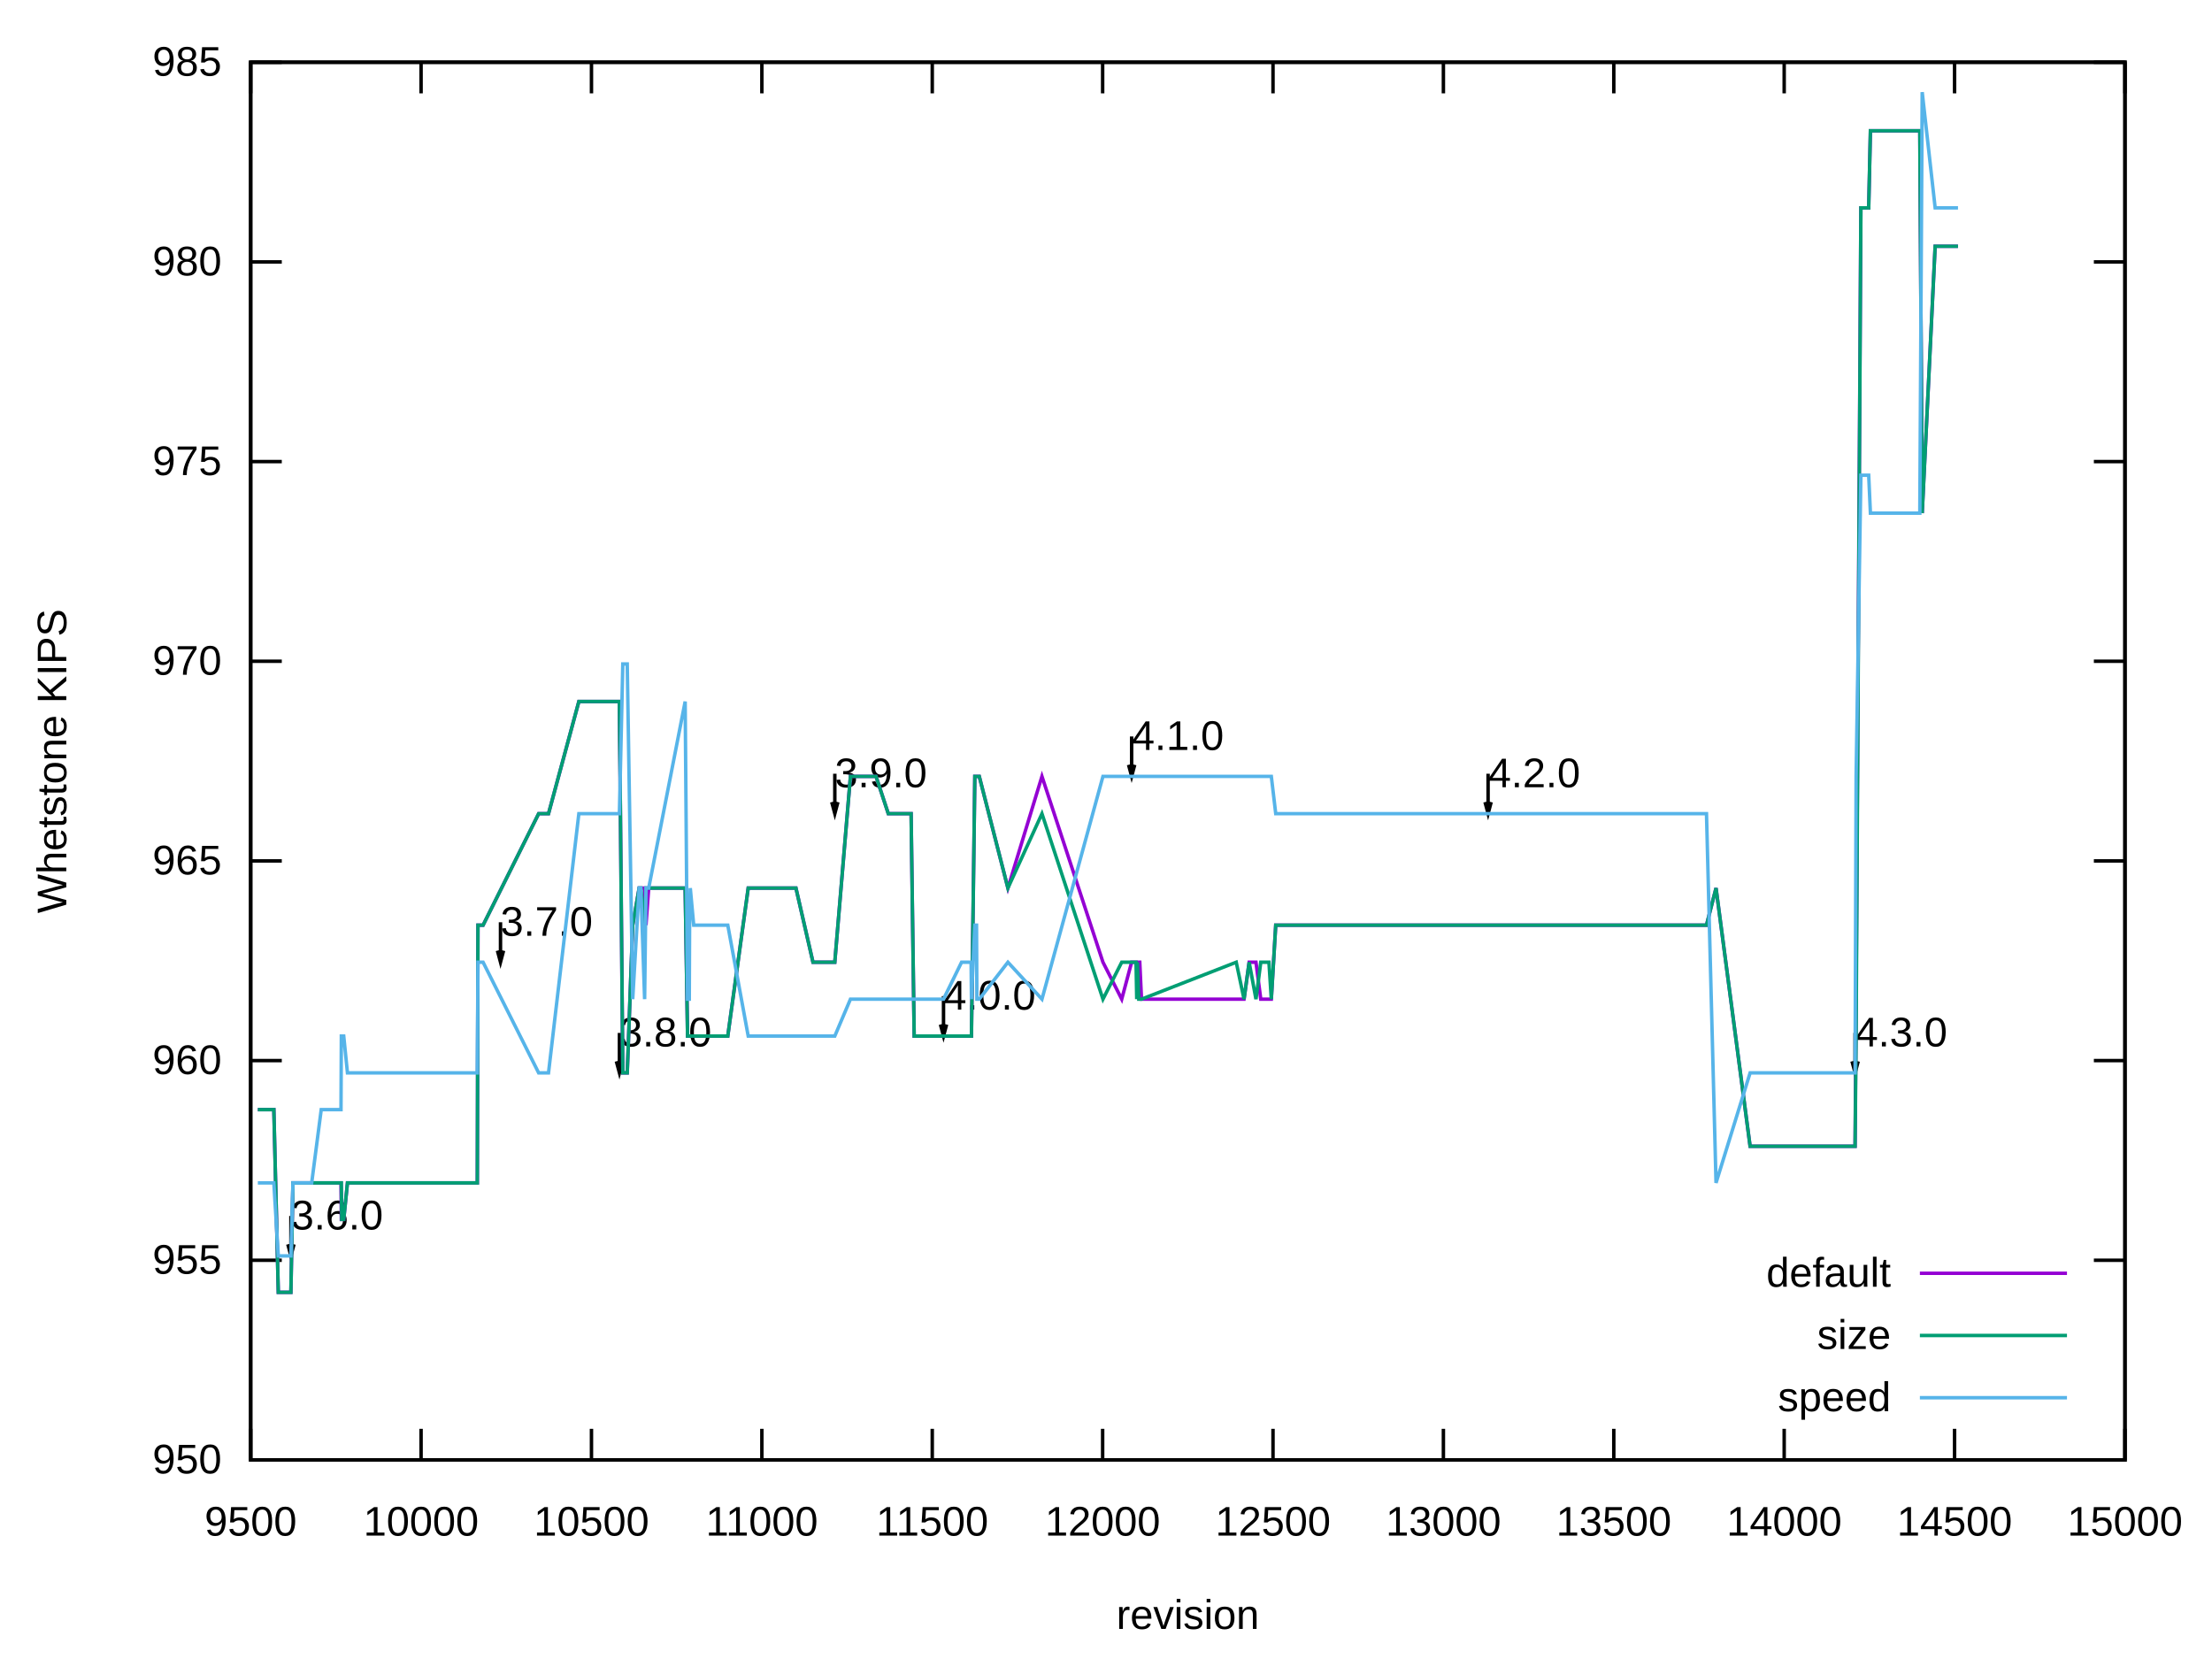
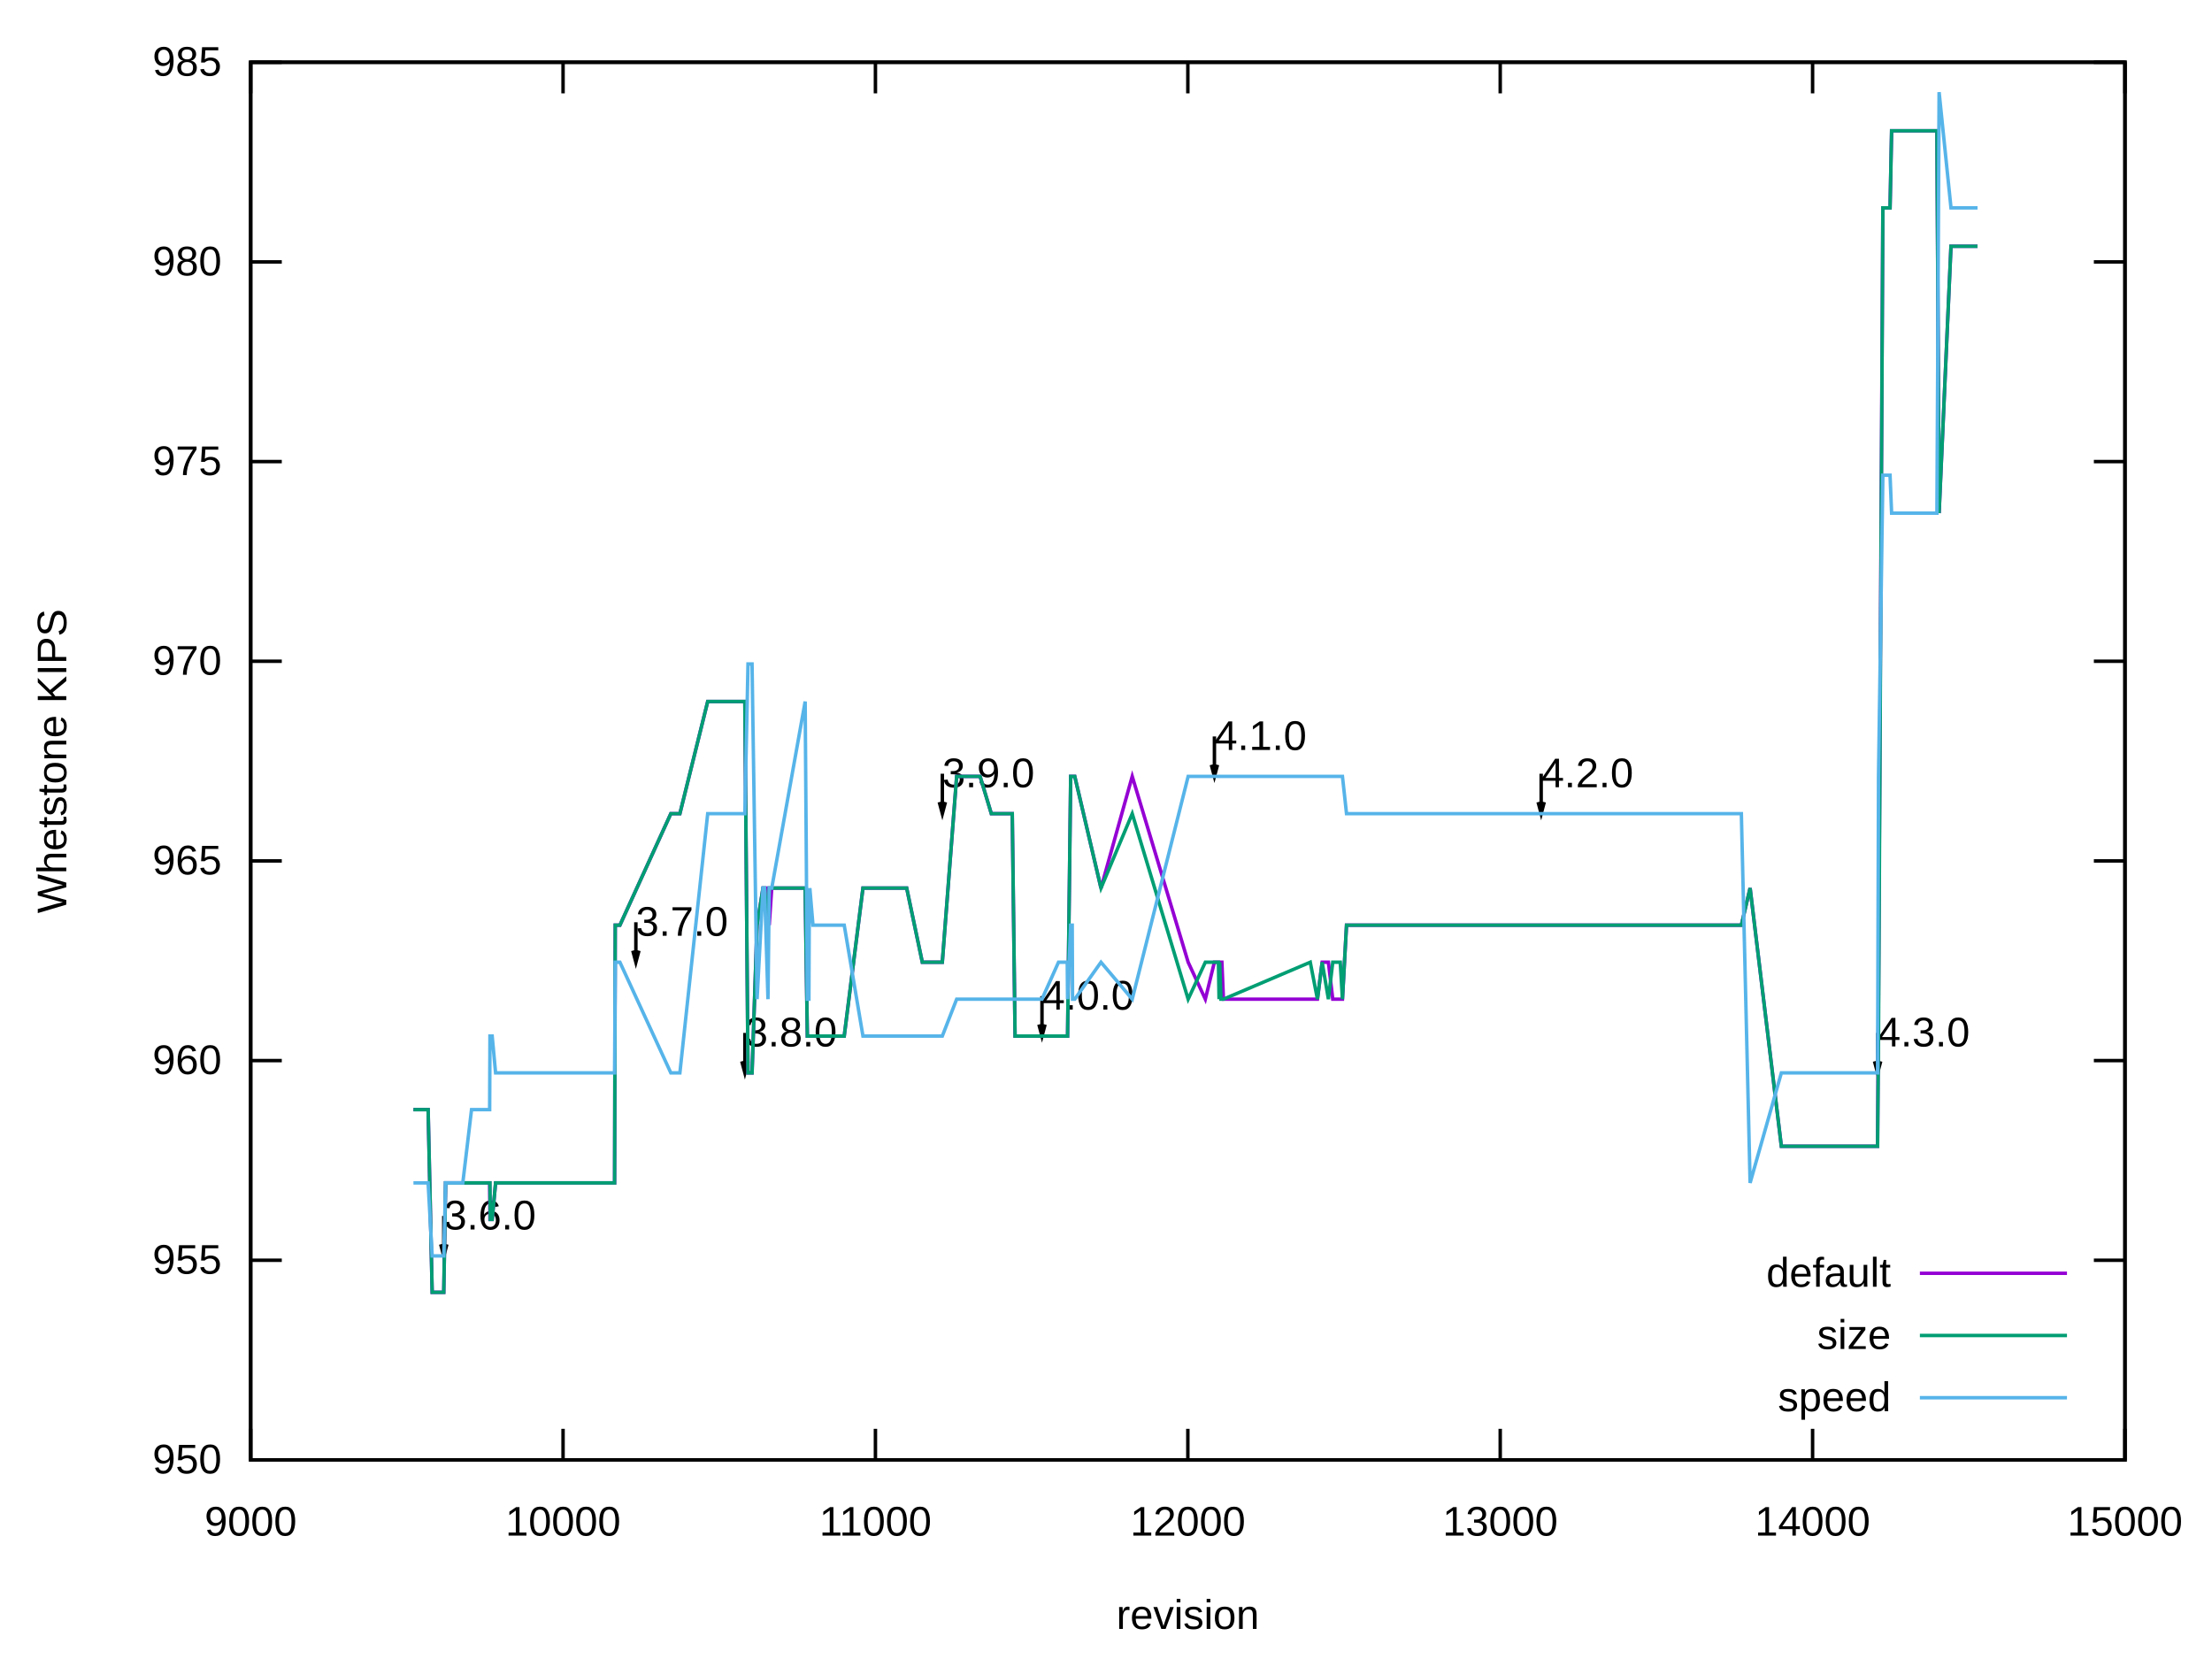
<svg xmlns="http://www.w3.org/2000/svg" xmlns:xlink="http://www.w3.org/1999/xlink" width="640" height="480" viewBox="0 0 640 480">
  <g id="gnuplot_canvas">
    <rect x="0" y="0" width="640" height="480" fill="none" />
    <defs>
      <circle id="gpDot" r="0.5" stroke-width="0.5" stroke="currentColor" />
      <path id="gpPt0" stroke-width="0.222" stroke="currentColor" d="M-1,0 h2 M0,-1 v2" />
      <path id="gpPt1" stroke-width="0.222" stroke="currentColor" d="M-1,-1 L1,1 M1,-1 L-1,1" />
      <path id="gpPt2" stroke-width="0.222" stroke="currentColor" d="M-1,0 L1,0 M0,-1 L0,1 M-1,-1 L1,1 M-1,1 L1,-1" />
      <rect id="gpPt3" stroke-width="0.222" stroke="currentColor" x="-1" y="-1" width="2" height="2" />
      <rect id="gpPt4" stroke-width="0.222" stroke="currentColor" fill="currentColor" x="-1" y="-1" width="2" height="2" />
      <circle id="gpPt5" stroke-width="0.222" stroke="currentColor" cx="0" cy="0" r="1" />
      <use xlink:href="#gpPt5" id="gpPt6" fill="currentColor" stroke="none" />
      <path id="gpPt7" stroke-width="0.222" stroke="currentColor" d="M0,-1.33 L-1.33,0.67 L1.33,0.67 z" />
      <use xlink:href="#gpPt7" id="gpPt8" fill="currentColor" stroke="none" />
      <use xlink:href="#gpPt7" id="gpPt9" stroke="currentColor" transform="rotate(180)" />
      <use xlink:href="#gpPt9" id="gpPt10" fill="currentColor" stroke="none" />
      <use xlink:href="#gpPt3" id="gpPt11" stroke="currentColor" transform="rotate(45)" />
      <use xlink:href="#gpPt11" id="gpPt12" fill="currentColor" stroke="none" />
      <path id="gpPt13" stroke-width="0.222" stroke="currentColor" d="M0,1.330 L1.265,0.411 L0.782,-1.067 L-0.782,-1.076 L-1.265,0.411 z" />
      <use xlink:href="#gpPt13" id="gpPt14" fill="currentColor" stroke="none" />
      <filter id="textbox" filterUnits="objectBoundingBox" x="0" y="0" height="1" width="1">
        <feFlood flood-color="white" flood-opacity="1" result="bgnd" />
        <feComposite in="SourceGraphic" in2="bgnd" operator="atop" />
      </filter>
      <filter id="greybox" filterUnits="objectBoundingBox" x="0" y="0" height="1" width="1">
        <feFlood flood-color="lightgrey" flood-opacity="1" result="grey" />
        <feComposite in="SourceGraphic" in2="grey" operator="atop" />
      </filter>
    </defs>
    <g fill="none" color="white" stroke="currentColor" stroke-width="1.00" stroke-linecap="butt" stroke-linejoin="miter">
</g>
    <g fill="none" color="black" stroke="currentColor" stroke-width="1.00" stroke-linecap="butt" stroke-linejoin="miter">
      <path stroke="black" d="M72.53,422.40 L81.53,422.40 M614.82,422.40 L605.82,422.40  " />
      <g transform="translate(64.14,426.30)" stroke="none" fill="black" font-family="Arial" font-size="12.00" text-anchor="end">
        <text>
          <tspan font-family="Arial"> 950</tspan>
        </text>
      </g>
    </g>
    <g fill="none" color="black" stroke="currentColor" stroke-width="1.00" stroke-linecap="butt" stroke-linejoin="miter">
      <path stroke="black" d="M72.53,364.63 L81.53,364.63 M614.82,364.63 L605.82,364.63  " />
      <g transform="translate(64.14,368.53)" stroke="none" fill="black" font-family="Arial" font-size="12.00" text-anchor="end">
        <text>
          <tspan font-family="Arial"> 955</tspan>
        </text>
      </g>
    </g>
    <g fill="none" color="black" stroke="currentColor" stroke-width="1.00" stroke-linecap="butt" stroke-linejoin="miter">
      <path stroke="black" d="M72.53,306.86 L81.53,306.86 M614.82,306.86 L605.82,306.86  " />
      <g transform="translate(64.14,310.76)" stroke="none" fill="black" font-family="Arial" font-size="12.00" text-anchor="end">
        <text>
          <tspan font-family="Arial"> 960</tspan>
        </text>
      </g>
    </g>
    <g fill="none" color="black" stroke="currentColor" stroke-width="1.00" stroke-linecap="butt" stroke-linejoin="miter">
      <path stroke="black" d="M72.53,249.09 L81.53,249.09 M614.82,249.09 L605.82,249.09  " />
      <g transform="translate(64.14,252.99)" stroke="none" fill="black" font-family="Arial" font-size="12.00" text-anchor="end">
        <text>
          <tspan font-family="Arial"> 965</tspan>
        </text>
      </g>
    </g>
    <g fill="none" color="black" stroke="currentColor" stroke-width="1.00" stroke-linecap="butt" stroke-linejoin="miter">
      <path stroke="black" d="M72.53,191.32 L81.53,191.32 M614.82,191.32 L605.82,191.32  " />
      <g transform="translate(64.14,195.22)" stroke="none" fill="black" font-family="Arial" font-size="12.00" text-anchor="end">
        <text>
          <tspan font-family="Arial"> 970</tspan>
        </text>
      </g>
    </g>
    <g fill="none" color="black" stroke="currentColor" stroke-width="1.00" stroke-linecap="butt" stroke-linejoin="miter">
      <path stroke="black" d="M72.53,133.55 L81.53,133.55 M614.82,133.55 L605.82,133.55  " />
      <g transform="translate(64.14,137.45)" stroke="none" fill="black" font-family="Arial" font-size="12.00" text-anchor="end">
        <text>
          <tspan font-family="Arial"> 975</tspan>
        </text>
      </g>
    </g>
    <g fill="none" color="black" stroke="currentColor" stroke-width="1.00" stroke-linecap="butt" stroke-linejoin="miter">
      <path stroke="black" d="M72.53,75.78 L81.53,75.78 M614.82,75.78 L605.82,75.78  " />
      <g transform="translate(64.14,79.68)" stroke="none" fill="black" font-family="Arial" font-size="12.00" text-anchor="end">
        <text>
          <tspan font-family="Arial"> 980</tspan>
        </text>
      </g>
    </g>
    <g fill="none" color="black" stroke="currentColor" stroke-width="1.00" stroke-linecap="butt" stroke-linejoin="miter">
      <path stroke="black" d="M72.53,18.01 L81.53,18.01 M614.82,18.01 L605.82,18.01  " />
      <g transform="translate(64.14,21.91)" stroke="none" fill="black" font-family="Arial" font-size="12.00" text-anchor="end">
        <text>
          <tspan font-family="Arial"> 985</tspan>
        </text>
      </g>
    </g>
    <g fill="none" color="black" stroke="currentColor" stroke-width="1.00" stroke-linecap="butt" stroke-linejoin="miter">
      <path stroke="black" d="M72.53,422.40 L72.53,413.40 M72.53,18.01 L72.53,27.01  " />
      <g transform="translate(72.53,444.30)" stroke="none" fill="black" font-family="Arial" font-size="12.00" text-anchor="middle">
        <text>
-           <tspan font-family="Arial"> 9500</tspan>
-         </text>
-       </g>
-     </g>
-     <g fill="none" color="black" stroke="currentColor" stroke-width="1.00" stroke-linecap="butt" stroke-linejoin="miter">
-       <path stroke="black" d="M121.83,422.40 L121.83,413.40 M121.83,18.01 L121.83,27.01  " />
-       <g transform="translate(121.83,444.30)" stroke="none" fill="black" font-family="Arial" font-size="12.00" text-anchor="middle">
+           <tspan font-family="Arial"> 9000</tspan>
+         </text>
+       </g>
+     </g>
+     <g fill="none" color="black" stroke="currentColor" stroke-width="1.00" stroke-linecap="butt" stroke-linejoin="miter">
+       <path stroke="black" d="M162.91,422.40 L162.91,413.40 M162.91,18.01 L162.91,27.01  " />
+       <g transform="translate(162.91,444.30)" stroke="none" fill="black" font-family="Arial" font-size="12.00" text-anchor="middle">
        <text>
          <tspan font-family="Arial"> 10000</tspan>
        </text>
      </g>
    </g>
    <g fill="none" color="black" stroke="currentColor" stroke-width="1.00" stroke-linecap="butt" stroke-linejoin="miter">
-       <path stroke="black" d="M171.13,422.40 L171.13,413.40 M171.13,18.01 L171.13,27.01  " />
-       <g transform="translate(171.13,444.30)" stroke="none" fill="black" font-family="Arial" font-size="12.00" text-anchor="middle">
-         <text>
-           <tspan font-family="Arial"> 10500</tspan>
-         </text>
-       </g>
-     </g>
-     <g fill="none" color="black" stroke="currentColor" stroke-width="1.00" stroke-linecap="butt" stroke-linejoin="miter">
-       <path stroke="black" d="M220.43,422.40 L220.43,413.40 M220.43,18.01 L220.43,27.01  " />
-       <g transform="translate(220.43,444.30)" stroke="none" fill="black" font-family="Arial" font-size="12.00" text-anchor="middle">
+       <path stroke="black" d="M253.29,422.40 L253.29,413.40 M253.29,18.01 L253.29,27.01  " />
+       <g transform="translate(253.29,444.30)" stroke="none" fill="black" font-family="Arial" font-size="12.00" text-anchor="middle">
        <text>
          <tspan font-family="Arial"> 11000</tspan>
        </text>
      </g>
    </g>
    <g fill="none" color="black" stroke="currentColor" stroke-width="1.00" stroke-linecap="butt" stroke-linejoin="miter">
-       <path stroke="black" d="M269.73,422.40 L269.73,413.40 M269.73,18.01 L269.73,27.01  " />
-       <g transform="translate(269.73,444.30)" stroke="none" fill="black" font-family="Arial" font-size="12.00" text-anchor="middle">
-         <text>
-           <tspan font-family="Arial"> 11500</tspan>
-         </text>
-       </g>
-     </g>
-     <g fill="none" color="black" stroke="currentColor" stroke-width="1.00" stroke-linecap="butt" stroke-linejoin="miter">
-       <path stroke="black" d="M319.03,422.40 L319.03,413.40 M319.03,18.01 L319.03,27.01  " />
-       <g transform="translate(319.03,444.30)" stroke="none" fill="black" font-family="Arial" font-size="12.00" text-anchor="middle">
+       <path stroke="black" d="M343.68,422.40 L343.68,413.40 M343.68,18.01 L343.68,27.01  " />
+       <g transform="translate(343.68,444.30)" stroke="none" fill="black" font-family="Arial" font-size="12.00" text-anchor="middle">
        <text>
          <tspan font-family="Arial"> 12000</tspan>
        </text>
      </g>
    </g>
    <g fill="none" color="black" stroke="currentColor" stroke-width="1.00" stroke-linecap="butt" stroke-linejoin="miter">
-       <path stroke="black" d="M368.32,422.40 L368.32,413.40 M368.32,18.01 L368.32,27.01  " />
-       <g transform="translate(368.32,444.30)" stroke="none" fill="black" font-family="Arial" font-size="12.00" text-anchor="middle">
-         <text>
-           <tspan font-family="Arial"> 12500</tspan>
-         </text>
-       </g>
-     </g>
-     <g fill="none" color="black" stroke="currentColor" stroke-width="1.00" stroke-linecap="butt" stroke-linejoin="miter">
-       <path stroke="black" d="M417.62,422.40 L417.62,413.40 M417.62,18.01 L417.62,27.01  " />
-       <g transform="translate(417.62,444.30)" stroke="none" fill="black" font-family="Arial" font-size="12.00" text-anchor="middle">
+       <path stroke="black" d="M434.06,422.40 L434.06,413.40 M434.06,18.01 L434.06,27.01  " />
+       <g transform="translate(434.06,444.30)" stroke="none" fill="black" font-family="Arial" font-size="12.00" text-anchor="middle">
        <text>
          <tspan font-family="Arial"> 13000</tspan>
        </text>
      </g>
    </g>
    <g fill="none" color="black" stroke="currentColor" stroke-width="1.00" stroke-linecap="butt" stroke-linejoin="miter">
-       <path stroke="black" d="M466.92,422.40 L466.92,413.40 M466.92,18.01 L466.92,27.01  " />
-       <g transform="translate(466.92,444.30)" stroke="none" fill="black" font-family="Arial" font-size="12.00" text-anchor="middle">
-         <text>
-           <tspan font-family="Arial"> 13500</tspan>
-         </text>
-       </g>
-     </g>
-     <g fill="none" color="black" stroke="currentColor" stroke-width="1.00" stroke-linecap="butt" stroke-linejoin="miter">
-       <path stroke="black" d="M516.22,422.40 L516.22,413.40 M516.22,18.01 L516.22,27.01  " />
-       <g transform="translate(516.22,444.30)" stroke="none" fill="black" font-family="Arial" font-size="12.00" text-anchor="middle">
+       <path stroke="black" d="M524.44,422.40 L524.44,413.40 M524.44,18.01 L524.44,27.01  " />
+       <g transform="translate(524.44,444.30)" stroke="none" fill="black" font-family="Arial" font-size="12.00" text-anchor="middle">
        <text>
          <tspan font-family="Arial"> 14000</tspan>
-         </text>
-       </g>
-     </g>
-     <g fill="none" color="black" stroke="currentColor" stroke-width="1.00" stroke-linecap="butt" stroke-linejoin="miter">
-       <path stroke="black" d="M565.52,422.40 L565.52,413.40 M565.52,18.01 L565.52,27.01  " />
-       <g transform="translate(565.52,444.30)" stroke="none" fill="black" font-family="Arial" font-size="12.00" text-anchor="middle">
-         <text>
-           <tspan font-family="Arial"> 14500</tspan>
        </text>
      </g>
    </g>
    <g fill="none" color="black" stroke="currentColor" stroke-width="1.00" stroke-linecap="butt" stroke-linejoin="miter">
      <path stroke="black" d="M614.82,422.40 L614.82,413.40 M614.82,18.01 L614.82,27.01  " />
      <g transform="translate(614.82,444.30)" stroke="none" fill="black" font-family="Arial" font-size="12.00" text-anchor="middle">
        <text>
          <tspan font-family="Arial"> 15000</tspan>
        </text>
      </g>
    </g>
    <g fill="none" color="black" stroke="currentColor" stroke-width="1.00" stroke-linecap="butt" stroke-linejoin="miter">
</g>
    <g fill="none" color="black" stroke="currentColor" stroke-width="1.00" stroke-linecap="butt" stroke-linejoin="miter">
      <path stroke="black" d="M72.53,18.01 L72.53,422.40 L614.82,422.40 L614.82,18.01 L72.53,18.01 Z  " />
-       <g transform="translate(84.16,355.72)" stroke="none" fill="black" font-family="Arial" font-size="12.00" text-anchor="start">
+       <g transform="translate(128.39,355.72)" stroke="none" fill="black" font-family="Arial" font-size="12.00" text-anchor="start">
        <text>
          <tspan font-family="Arial">3.6.0</tspan>
        </text>
      </g>
-       <g transform="translate(144.80,270.75)" stroke="none" fill="black" font-family="Arial" font-size="12.00" text-anchor="start">
+       <g transform="translate(183.97,270.75)" stroke="none" fill="black" font-family="Arial" font-size="12.00" text-anchor="start">
        <text>
          <tspan font-family="Arial">3.7.0</tspan>
        </text>
      </g>
-       <g transform="translate(179.21,302.76)" stroke="none" fill="black" font-family="Arial" font-size="12.00" text-anchor="start">
+       <g transform="translate(215.51,302.76)" stroke="none" fill="black" font-family="Arial" font-size="12.00" text-anchor="start">
        <text>
          <tspan font-family="Arial">3.8.0</tspan>
        </text>
      </g>
-       <g transform="translate(241.53,227.77)" stroke="none" fill="black" font-family="Arial" font-size="12.00" text-anchor="start">
+       <g transform="translate(272.64,227.77)" stroke="none" fill="black" font-family="Arial" font-size="12.00" text-anchor="start">
        <text>
          <tspan font-family="Arial">3.9.0</tspan>
        </text>
      </g>
-       <g transform="translate(272.98,292.11)" stroke="none" fill="black" font-family="Arial" font-size="12.00" text-anchor="start">
+       <g transform="translate(301.47,292.11)" stroke="none" fill="black" font-family="Arial" font-size="12.00" text-anchor="start">
        <text>
          <tspan font-family="Arial">4.0.0</tspan>
        </text>
      </g>
-       <g transform="translate(327.41,216.98)" stroke="none" fill="black" font-family="Arial" font-size="12.00" text-anchor="start">
+       <g transform="translate(351.36,216.98)" stroke="none" fill="black" font-family="Arial" font-size="12.00" text-anchor="start">
        <text>
          <tspan font-family="Arial">4.1.0</tspan>
        </text>
      </g>
-       <g transform="translate(430.54,227.77)" stroke="none" fill="black" font-family="Arial" font-size="12.00" text-anchor="start">
+       <g transform="translate(445.90,227.77)" stroke="none" fill="black" font-family="Arial" font-size="12.00" text-anchor="start">
        <text>
          <tspan font-family="Arial">4.2.0</tspan>
        </text>
      </g>
-       <g transform="translate(536.73,302.76)" stroke="none" fill="black" font-family="Arial" font-size="12.00" text-anchor="start">
+       <g transform="translate(543.24,302.76)" stroke="none" fill="black" font-family="Arial" font-size="12.00" text-anchor="start">
        <text>
          <tspan font-family="Arial">4.3.0</tspan>
        </text>
      </g>
-       <path stroke="black" d="M83.28,360.02 L84.17,363.36 L85.06,360.02 M84.17,351.81 L84.17,363.36 M143.92,275.05 L144.81,278.39 L145.70,275.05   M144.81,266.84 L144.81,278.39 M178.33,307.07 L179.22,310.41 L180.11,307.07 M179.22,298.85 L179.22,310.41 M240.65,232.07   L241.54,235.41 L242.43,232.07 M241.54,223.86 L241.54,235.41 M272.10,296.42 L272.99,299.76 L273.88,296.42 M272.99,288.20   L272.99,299.76 M326.53,221.28 L327.42,224.62 L328.31,221.28 M327.42,213.07 L327.42,224.62 M429.66,232.07 L430.55,235.41   L431.44,232.07 M430.55,223.86 L430.55,235.41 M535.85,307.07 L536.74,310.41 L537.63,307.07 M536.74,298.85 L536.74,310.41    " />
+       <path stroke="black" d="M127.51,360.02 L128.40,363.36 L129.29,360.02 M128.40,351.81 L128.40,363.36 M183.09,275.05 L183.98,278.39 L184.87,275.05   M183.98,266.84 L183.98,278.39 M214.63,307.07 L215.52,310.41 L216.41,307.07 M215.52,298.85 L215.52,310.41 M271.76,232.07   L272.65,235.41 L273.54,232.07 M272.65,223.86 L272.65,235.41 M300.59,296.42 L301.48,299.76 L302.37,296.42 M301.48,288.20   L301.48,299.76 M350.48,221.28 L351.37,224.62 L352.26,221.28 M351.37,213.07 L351.37,224.62 M445.02,232.07 L445.91,235.41   L446.80,232.07 M445.91,223.86 L445.91,235.41 M542.36,307.07 L543.25,310.41 L544.14,307.07 M543.25,298.85 L543.25,310.41    " />
    </g>
    <g fill="none" color="black" stroke="currentColor" stroke-width="1.00" stroke-linecap="butt" stroke-linejoin="miter">
      <g transform="translate(19.18,220.21) rotate(270)" stroke="none" fill="black" font-family="Arial" font-size="12.00" text-anchor="middle">
        <text>
          <tspan font-family="Arial">Whetstone KIPS</tspan>
        </text>
      </g>
    </g>
    <g fill="none" color="black" stroke="currentColor" stroke-width="1.00" stroke-linecap="butt" stroke-linejoin="miter">
      <g transform="translate(343.67,471.30)" stroke="none" fill="black" font-family="Arial" font-size="12.00" text-anchor="middle">
        <text>
          <tspan font-family="Arial">revision</tspan>
        </text>
      </g>
    </g>
    <g fill="none" color="black" stroke="currentColor" stroke-width="1.00" stroke-linecap="butt" stroke-linejoin="miter">
</g>
    <g id="gnuplot_plot_1">
      <g fill="none" color="black" stroke="currentColor" stroke-width="1.00" stroke-linecap="butt" stroke-linejoin="miter">
        <g transform="translate(547.09,372.30)" stroke="none" fill="black" font-family="Arial" font-size="12.00" text-anchor="end">
          <text>
            <tspan font-family="Arial">default</tspan>
          </text>
        </g>
      </g>
      <g fill="none" color="black" stroke="currentColor" stroke-width="1.00" stroke-linecap="butt" stroke-linejoin="miter">
-         <path stroke="rgb(148,   0, 211)" d="M555.48,368.40 L598.04,368.40 M74.60,321.05 L76.47,321.05 L77.46,321.05 L79.23,321.05 L80.52,373.90 L81.31,373.90   L82.00,373.90 L82.49,373.90 L82.59,373.90 L82.69,373.90 L82.78,373.90 L84.16,373.90 L84.76,342.25 L85.54,342.25   L85.84,342.25 L85.94,342.25 L86.04,342.25 L86.14,342.25 L86.33,342.25 L86.83,342.25 L86.93,342.25 L87.22,342.25   L87.42,342.25 L87.62,342.25 L87.71,342.25 L88.21,342.25 L88.50,342.25 L88.70,342.25 L88.80,342.25 L88.90,342.25   L90.18,342.25 L92.94,342.25 L95.21,342.25 L96.19,342.25 L96.88,342.25 L97.28,342.25 L98.26,342.25 L98.56,342.25   L98.66,342.25 L98.76,352.82 L98.86,352.82 L99.45,352.82 L100.53,342.25 L101.12,342.25 L101.22,342.25 L101.42,342.25   L101.81,342.25 L102.41,342.25 L102.80,342.25 L102.90,342.25 L103.59,342.25 L103.88,342.25 L103.98,342.25 L104.08,342.25   L105.07,342.25 L105.26,342.25 L105.66,342.25 L109.90,342.25 L116.80,342.25 L117.19,342.25 L117.39,342.25 L117.49,342.25   L117.98,342.25 L137.90,342.25 L138.10,342.25 L138.29,267.68 L138.99,267.68 L139.68,267.68 L139.77,267.68 L155.85,235.42   L156.24,235.42 L156.34,235.42 L157.92,235.42 L158.01,235.42 L158.70,235.42 L167.48,202.97 L170.64,202.97 L172.11,202.97   L175.07,202.97 L176.85,202.97 L179.21,202.97 L180.20,310.42 L181.09,310.42 L181.48,310.42 L183.06,267.68 L184.93,256.95   L185.42,256.95 L186.51,256.95 L186.90,267.68 L187.69,256.95 L198.24,256.95 L198.93,299.77 L199.33,299.77 L199.43,299.77   L199.52,299.77 L199.72,299.77 L200.71,299.77 L210.57,299.77 L216.48,256.95 L217.86,256.95 L229.01,256.95 L230.29,256.95   L235.22,278.40 L241.53,278.40 L246.06,224.63 L252.96,224.63 L253.46,224.63 L257.01,235.42 L263.32,235.42 L263.61,235.42   L264.50,299.77 L270.42,299.77 L270.61,299.77 L272.98,299.77 L278.21,299.77 L280.97,299.77 L281.07,299.77 L282.05,224.63   L282.54,224.63 L282.64,224.63 L283.23,224.63 L283.33,224.63 L291.62,256.95 L301.47,224.63 L319.12,278.40 L324.55,289.09   L327.41,278.40 L328.69,278.40 L328.89,278.40 L329.08,278.40 L329.48,278.40 L329.77,278.40 L330.27,289.09 L357.68,289.09   L359.94,289.09 L361.42,278.40 L363.39,278.40 L364.78,289.09 L367.14,289.09 L367.83,289.09 L369.11,267.68 L382.33,267.68   L385.38,267.68 L386.96,267.68 L387.26,267.68 L392.58,267.68 L396.33,267.68 L397.41,267.68 L400.57,267.68 L404.02,267.68   L405.30,267.68 L406.88,267.68 L407.76,267.68 L414.57,267.68 L430.54,267.68 L437.34,267.68 L447.20,267.68 L466.43,267.68   L485.56,267.68 L486.54,267.68 L487.53,267.68 L491.38,267.68 L493.74,267.68 L496.50,256.95 L506.36,331.65 L516.22,331.65   L534.36,331.65 L536.73,331.65 L537.03,289.09 L538.41,60.14 L539.39,60.14 L539.69,60.14 L540.48,60.14 L540.67,60.14   L541.17,37.84 L545.80,37.84 L550.34,37.84 L552.70,37.84 L555.46,37.84 L556.15,148.47 L559.90,71.25 L562.76,71.25   L566.51,71.25  " />
+         <path stroke="rgb(148,   0, 211)" d="M555.48,368.40 L598.04,368.40 M119.62,321.05 L121.34,321.05 L122.24,321.05 L123.87,321.05 L125.04,373.90 L125.76,373.90   L126.40,373.90 L126.85,373.90 L126.94,373.90 L127.03,373.90 L127.12,373.90 L128.39,373.90 L128.93,342.25 L129.65,342.25   L129.92,342.25 L130.01,342.25 L130.10,342.25 L130.19,342.25 L130.37,342.25 L130.83,342.25 L130.92,342.25 L131.19,342.25   L131.37,342.25 L131.55,342.25 L131.64,342.25 L132.09,342.25 L132.36,342.25 L132.54,342.25 L132.63,342.25 L132.72,342.25   L133.90,342.25 L136.43,342.25 L138.51,342.25 L139.41,342.25 L140.05,342.25 L140.41,342.25 L141.31,342.25 L141.58,342.25   L141.67,342.25 L141.76,352.82 L141.85,352.82 L142.40,352.82 L143.39,342.25 L143.93,342.25 L144.02,342.25 L144.20,342.25   L144.56,342.25 L145.11,342.25 L145.47,342.25 L145.56,342.25 L146.19,342.25 L146.46,342.25 L146.55,342.25 L146.64,342.25   L147.55,342.25 L147.73,342.25 L148.09,342.25 L151.98,342.25 L158.30,342.25 L158.66,342.25 L158.84,342.25 L158.93,342.25   L159.39,342.25 L177.64,342.25 L177.82,342.25 L178.01,267.68 L178.64,267.68 L179.27,267.68 L179.36,267.68 L194.09,235.42   L194.45,235.42 L194.55,235.42 L195.99,235.42 L196.08,235.42 L196.71,235.42 L204.76,202.97 L207.65,202.97 L209.01,202.97   L211.72,202.97 L213.34,202.97 L215.51,202.97 L216.42,310.42 L217.23,310.42 L217.59,310.42 L219.04,267.68 L220.76,256.95   L221.21,256.95 L222.20,256.95 L222.56,267.68 L223.29,256.95 L232.96,256.95 L233.59,299.77 L233.95,299.77 L234.04,299.77   L234.13,299.77 L234.31,299.77 L235.22,299.77 L244.26,299.77 L249.68,256.95 L250.94,256.95 L261.16,256.95 L262.33,256.95   L266.85,278.40 L272.64,278.40 L276.79,224.63 L283.12,224.63 L283.57,224.63 L286.82,235.42 L292.61,235.42 L292.88,235.42   L293.69,299.77 L299.12,299.77 L299.30,299.77 L301.47,299.77 L306.26,299.77 L308.79,299.77 L308.88,299.77 L309.78,224.63   L310.23,224.63 L310.32,224.63 L310.87,224.63 L310.96,224.63 L318.55,256.95 L327.59,224.63 L343.77,278.40 L348.74,289.09   L351.36,278.40 L352.53,278.40 L352.71,278.40 L352.89,278.40 L353.26,278.40 L353.53,278.40 L353.98,289.09 L379.10,289.09   L381.18,289.09 L382.54,278.40 L384.35,278.40 L385.61,289.09 L387.78,289.09 L388.41,289.09 L389.59,267.68 L401.70,267.68   L404.50,267.68 L405.95,267.68 L406.22,267.68 L411.10,267.68 L414.53,267.68 L415.53,267.68 L418.42,267.68 L421.58,267.68   L422.76,267.68 L424.21,267.68 L425.02,267.68 L431.25,267.68 L445.90,267.68 L452.13,267.68 L461.17,267.68 L478.80,267.68   L496.33,267.68 L497.23,267.68 L498.14,267.68 L501.66,267.68 L503.83,267.68 L506.36,256.95 L515.40,331.65 L524.44,331.65   L541.07,331.65 L543.24,331.65 L543.51,289.09 L544.77,60.14 L545.68,60.14 L545.95,60.14 L546.67,60.14 L546.85,60.14   L547.30,37.84 L551.55,37.84 L555.71,37.84 L557.88,37.84 L560.41,37.84 L561.04,148.47 L564.48,71.25 L567.10,71.25   L570.53,71.25 L572.16,71.25  " />
      </g>
    </g>
    <g id="gnuplot_plot_2">
      <g fill="none" color="black" stroke="currentColor" stroke-width="1.00" stroke-linecap="butt" stroke-linejoin="miter">
        <g transform="translate(547.09,390.30)" stroke="none" fill="black" font-family="Arial" font-size="12.00" text-anchor="end">
          <text>
            <tspan font-family="Arial">size</tspan>
          </text>
        </g>
      </g>
      <g fill="none" color="black" stroke="currentColor" stroke-width="1.00" stroke-linecap="butt" stroke-linejoin="miter">
-         <path stroke="rgb(  0, 158, 115)" d="M555.48,386.40 L598.04,386.40 M74.60,321.05 L76.47,321.05 L77.46,321.05 L79.23,321.05 L80.52,373.90 L81.31,373.90   L82.00,373.90 L82.49,373.90 L82.59,373.90 L82.69,373.90 L82.78,373.90 L84.16,373.90 L84.76,342.25 L85.54,342.25   L85.84,342.25 L85.94,342.25 L86.04,342.25 L86.14,342.25 L86.33,342.25 L86.83,342.25 L86.93,342.25 L87.22,342.25   L87.42,342.25 L87.62,342.25 L87.71,342.25 L88.21,342.25 L88.50,342.25 L88.70,342.25 L88.80,342.25 L88.90,342.25   L90.18,342.25 L92.94,342.25 L95.21,342.25 L96.19,342.25 L96.88,342.25 L97.28,342.25 L98.26,342.25 L98.56,342.25   L98.66,342.25 L98.76,342.25 L98.86,352.82 L99.45,352.82 L100.53,342.25 L101.12,342.25 L101.22,342.25 L101.42,342.25   L101.81,342.25 L102.41,342.25 L102.80,342.25 L102.90,342.25 L103.59,342.25 L103.88,342.25 L103.98,342.25 L104.08,342.25   L105.07,342.25 L105.26,342.25 L105.66,342.25 L109.90,342.25 L116.80,342.25 L117.19,342.25 L117.39,342.25 L117.49,342.25   L117.98,342.25 L137.90,342.25 L138.10,342.25 L138.29,267.68 L138.99,267.68 L139.68,267.68 L139.77,267.68 L155.85,235.42   L156.24,235.42 L156.34,235.42 L157.92,235.42 L158.01,235.42 L158.70,235.42 L167.48,202.97 L170.64,202.97 L172.11,202.97   L175.07,202.97 L176.85,202.97 L179.21,202.97 L180.20,310.42 L181.09,310.42 L181.48,310.42 L183.06,267.68 L184.93,256.95   L185.42,256.95 L186.51,267.68 L186.90,256.95 L187.69,256.95 L198.24,256.95 L198.93,299.77 L199.33,299.77 L199.43,299.77   L199.52,299.77 L199.72,299.77 L200.71,299.77 L210.57,299.77 L216.48,256.95 L217.86,256.95 L229.01,256.95 L230.29,256.95   L235.22,278.40 L241.53,278.40 L246.06,224.63 L252.96,224.63 L253.46,224.63 L257.01,235.42 L263.32,235.42 L263.61,235.42   L264.50,299.77 L270.42,299.77 L270.61,299.77 L272.98,299.77 L278.21,299.77 L280.97,299.77 L281.07,299.77 L282.05,224.63   L282.54,224.63 L282.64,224.63 L283.23,224.63 L283.33,224.63 L291.62,256.95 L301.47,235.42 L319.12,289.09 L324.55,278.40   L327.41,278.40 L328.69,278.40 L328.89,289.09 L329.08,278.40 L329.48,289.09 L329.77,289.09 L330.27,289.09 L357.68,278.40   L359.94,289.09 L361.42,278.40 L363.39,289.09 L364.78,278.40 L367.14,278.40 L367.83,289.09 L369.11,267.68 L382.33,267.68   L385.38,267.68 L386.96,267.68 L387.26,267.68 L392.58,267.68 L396.33,267.68 L397.41,267.68 L400.57,267.68 L404.02,267.68   L405.30,267.68 L406.88,267.68 L407.76,267.68 L414.57,267.68 L430.54,267.68 L437.34,267.68 L447.20,267.68 L466.43,267.68   L485.56,267.68 L486.54,267.68 L487.53,267.68 L491.38,267.68 L493.74,267.68 L496.50,256.95 L506.36,331.65 L516.22,331.65   L534.36,331.65 L536.73,331.65 L537.03,299.77 L538.41,60.14 L539.39,60.14 L539.69,60.14 L540.48,60.14 L540.67,60.14   L541.17,37.84 L545.80,37.84 L550.34,37.84 L552.70,37.84 L555.46,37.84 L556.15,148.47 L559.90,71.25 L562.76,71.25   L566.51,71.25  " />
+         <path stroke="rgb(  0, 158, 115)" d="M555.48,386.40 L598.04,386.40 M119.62,321.05 L121.34,321.05 L122.24,321.05 L123.87,321.05 L125.04,373.90 L125.76,373.90   L126.40,373.90 L126.85,373.90 L126.94,373.90 L127.03,373.90 L127.12,373.90 L128.39,373.90 L128.93,342.25 L129.65,342.25   L129.92,342.25 L130.01,342.25 L130.10,342.25 L130.19,342.25 L130.37,342.25 L130.83,342.25 L130.92,342.25 L131.19,342.25   L131.37,342.25 L131.55,342.25 L131.64,342.25 L132.09,342.25 L132.36,342.25 L132.54,342.25 L132.63,342.25 L132.72,342.25   L133.90,342.25 L136.43,342.25 L138.51,342.25 L139.41,342.25 L140.05,342.25 L140.41,342.25 L141.31,342.25 L141.58,342.25   L141.67,342.25 L141.76,342.25 L141.85,352.82 L142.40,352.82 L143.39,342.25 L143.93,342.25 L144.02,342.25 L144.20,342.25   L144.56,342.25 L145.11,342.25 L145.47,342.25 L145.56,342.25 L146.19,342.25 L146.46,342.25 L146.55,342.25 L146.64,342.25   L147.55,342.25 L147.73,342.25 L148.09,342.25 L151.98,342.25 L158.30,342.25 L158.66,342.25 L158.84,342.25 L158.93,342.25   L159.39,342.25 L177.64,342.25 L177.82,342.25 L178.01,267.68 L178.64,267.68 L179.27,267.68 L179.36,267.68 L194.09,235.42   L194.45,235.42 L194.55,235.42 L195.99,235.42 L196.08,235.42 L196.71,235.42 L204.76,202.97 L207.65,202.97 L209.01,202.97   L211.72,202.97 L213.34,202.97 L215.51,202.97 L216.42,310.42 L217.23,310.42 L217.59,310.42 L219.04,267.68 L220.76,256.95   L221.21,256.95 L222.20,267.68 L222.56,256.95 L223.29,256.95 L232.96,256.95 L233.59,299.77 L233.95,299.77 L234.04,299.77   L234.13,299.77 L234.31,299.77 L235.22,299.77 L244.26,299.77 L249.68,256.95 L250.94,256.95 L261.16,256.95 L262.33,256.95   L266.85,278.40 L272.64,278.40 L276.79,224.63 L283.12,224.63 L283.57,224.63 L286.82,235.42 L292.61,235.42 L292.88,235.42   L293.69,299.77 L299.12,299.77 L299.30,299.77 L301.47,299.77 L306.26,299.77 L308.79,299.77 L308.88,299.77 L309.78,224.63   L310.23,224.63 L310.32,224.63 L310.87,224.63 L310.96,224.63 L318.55,256.95 L327.59,235.42 L343.77,289.09 L348.74,278.40   L351.36,278.40 L352.53,278.40 L352.71,289.09 L352.89,278.40 L353.26,289.09 L353.53,289.09 L353.98,289.09 L379.10,278.40   L381.18,289.09 L382.54,278.40 L384.35,289.09 L385.61,278.40 L387.78,278.40 L388.41,289.09 L389.59,267.68 L401.70,267.68   L404.50,267.68 L405.95,267.68 L406.22,267.68 L411.10,267.68 L414.53,267.68 L415.53,267.68 L418.42,267.68 L421.58,267.68   L422.76,267.68 L424.21,267.68 L425.02,267.68 L431.25,267.68 L445.90,267.68 L452.13,267.68 L461.17,267.68 L478.80,267.68   L496.33,267.68 L497.23,267.68 L498.14,267.68 L501.66,267.68 L503.83,267.68 L506.36,256.95 L515.40,331.65 L524.44,331.65   L541.07,331.65 L543.24,331.65 L543.51,299.77 L544.77,60.14 L545.68,60.14 L545.95,60.14 L546.67,60.14 L546.85,60.14   L547.30,37.84 L551.55,37.84 L555.71,37.84 L557.88,37.84 L560.41,37.84 L561.04,148.47 L564.48,71.25 L567.10,71.25   L570.53,71.25 L572.16,71.25  " />
      </g>
    </g>
    <g id="gnuplot_plot_3">
      <g fill="none" color="black" stroke="currentColor" stroke-width="1.00" stroke-linecap="butt" stroke-linejoin="miter">
        <g transform="translate(547.09,408.30)" stroke="none" fill="black" font-family="Arial" font-size="12.00" text-anchor="end">
          <text>
            <tspan font-family="Arial">speed</tspan>
          </text>
        </g>
      </g>
      <g fill="none" color="black" stroke="currentColor" stroke-width="1.00" stroke-linecap="butt" stroke-linejoin="miter">
-         <path stroke="rgb( 86, 180, 233)" d="M555.48,404.40 L598.04,404.40 M74.60,342.25 L76.47,342.25 L77.46,342.25 L79.23,342.25 L80.52,363.37 L81.31,363.37   L82.00,363.37 L82.49,363.37 L82.59,363.37 L82.69,363.37 L82.78,363.37 L84.16,363.37 L84.76,342.25 L85.54,342.25   L85.84,342.25 L85.94,342.25 L86.04,342.25 L86.14,342.25 L86.33,342.25 L86.83,342.25 L86.93,342.25 L87.22,342.25   L87.42,342.25 L87.62,342.25 L87.71,342.25 L88.21,342.25 L88.50,342.25 L88.70,342.25 L88.80,342.25 L88.90,342.25   L90.18,342.25 L92.94,321.05 L95.21,321.05 L96.19,321.05 L96.88,321.05 L97.28,321.05 L98.26,321.05 L98.56,321.05   L98.66,321.05 L98.76,299.77 L98.86,299.77 L99.45,299.77 L100.53,310.42 L101.12,310.42 L101.22,310.42 L101.42,310.42   L101.81,310.42 L102.41,310.42 L102.80,310.42 L102.90,310.42 L103.59,310.42 L103.88,310.42 L103.98,310.42 L104.08,310.42   L105.07,310.42 L105.26,310.42 L105.66,310.42 L109.90,310.42 L116.80,310.42 L117.19,310.42 L117.39,310.42 L117.49,310.42   L117.98,310.42 L137.90,310.42 L138.10,310.42 L138.29,278.40 L138.99,278.40 L139.68,278.40 L139.77,278.40 L155.85,310.42   L156.24,310.42 L156.34,310.42 L157.92,310.42 L158.01,310.42 L158.70,310.42 L167.48,235.42 L170.64,235.42 L172.11,235.42   L175.07,235.42 L176.85,235.42 L179.21,235.42 L180.20,192.11 L181.09,192.11 L181.48,192.11 L183.06,289.09 L184.93,256.95   L185.42,256.95 L186.51,289.09 L186.90,256.95 L187.69,256.95 L198.24,202.97 L198.93,289.09 L199.33,289.09 L199.43,289.09   L199.52,267.68 L199.72,256.95 L200.71,267.68 L210.57,267.68 L216.48,299.77 L217.86,299.77 L229.01,299.77 L230.29,299.77   L235.22,299.77 L241.53,299.77 L246.06,289.09 L252.96,289.09 L253.46,289.09 L257.01,289.09 L263.32,289.09 L263.61,289.09   L264.50,289.09 L270.42,289.09 L270.61,289.09 L272.98,289.09 L278.21,278.40 L280.97,278.40 L281.07,289.09 L282.05,267.68   L282.54,267.68 L282.64,289.09 L283.23,289.09 L283.33,289.09 L291.62,278.40 L301.47,289.09 L319.12,224.63 L324.55,224.63   L327.41,224.63 L328.69,224.63 L328.89,224.63 L329.08,224.63 L329.48,224.63 L329.77,224.63 L330.27,224.63 L357.68,224.63   L359.94,224.63 L361.42,224.63 L363.39,224.63 L364.78,224.63 L367.14,224.63 L367.83,224.63 L369.11,235.42 L382.33,235.42   L385.38,235.42 L386.96,235.42 L387.26,235.42 L392.58,235.42 L396.33,235.42 L397.41,235.42 L400.57,235.42 L404.02,235.42   L405.30,235.42 L406.88,235.42 L407.76,235.42 L414.57,235.42 L430.54,235.42 L437.34,235.42 L447.20,235.42 L466.43,235.42   L485.56,235.42 L486.54,235.42 L487.53,235.42 L491.38,235.42 L493.74,235.42 L496.50,342.25 L506.36,310.42 L516.22,310.42   L534.36,310.42 L536.73,310.42 L537.03,224.63 L538.41,137.50 L539.39,137.50 L539.69,137.50 L540.48,137.50 L540.67,137.50   L541.17,148.47 L545.80,148.47 L550.34,148.47 L552.70,148.47 L555.46,148.47 L556.15,26.66 L559.90,60.14 L562.76,60.14   L566.51,60.14  " />
+         <path stroke="rgb( 86, 180, 233)" d="M555.48,404.40 L598.04,404.40 M119.62,342.25 L121.34,342.25 L122.24,342.25 L123.87,342.25 L125.04,363.37 L125.76,363.37   L126.40,363.37 L126.85,363.37 L126.94,363.37 L127.03,363.37 L127.12,363.37 L128.39,363.37 L128.93,342.25 L129.65,342.25   L129.92,342.25 L130.01,342.25 L130.10,342.25 L130.19,342.25 L130.37,342.25 L130.83,342.25 L130.92,342.25 L131.19,342.25   L131.37,342.25 L131.55,342.25 L131.64,342.25 L132.09,342.25 L132.36,342.25 L132.54,342.25 L132.63,342.25 L132.72,342.25   L133.90,342.25 L136.43,321.05 L138.51,321.05 L139.41,321.05 L140.05,321.05 L140.41,321.05 L141.31,321.05 L141.58,321.05   L141.67,321.05 L141.76,299.77 L141.85,299.77 L142.40,299.77 L143.39,310.42 L143.93,310.42 L144.02,310.42 L144.20,310.42   L144.56,310.42 L145.11,310.42 L145.47,310.42 L145.56,310.42 L146.19,310.42 L146.46,310.42 L146.55,310.42 L146.64,310.42   L147.55,310.42 L147.73,310.42 L148.09,310.42 L151.98,310.42 L158.30,310.42 L158.66,310.42 L158.84,310.42 L158.93,310.42   L159.39,310.42 L177.64,310.42 L177.82,310.42 L178.01,278.40 L178.64,278.40 L179.27,278.40 L179.36,278.40 L194.09,310.42   L194.45,310.42 L194.55,310.42 L195.99,310.42 L196.08,310.42 L196.71,310.42 L204.76,235.42 L207.65,235.42 L209.01,235.42   L211.72,235.42 L213.34,235.42 L215.51,235.42 L216.42,192.11 L217.23,192.11 L217.59,192.11 L219.04,289.09 L220.76,256.95   L221.21,256.95 L222.20,289.09 L222.56,256.95 L223.29,256.95 L232.96,202.97 L233.59,289.09 L233.95,289.09 L234.04,289.09   L234.13,267.68 L234.31,256.95 L235.22,267.68 L244.26,267.68 L249.68,299.77 L250.94,299.77 L261.16,299.77 L262.33,299.77   L266.85,299.77 L272.64,299.77 L276.79,289.09 L283.12,289.09 L283.57,289.09 L286.82,289.09 L292.61,289.09 L292.88,289.09   L293.69,289.09 L299.12,289.09 L299.30,289.09 L301.47,289.09 L306.26,278.40 L308.79,278.40 L308.88,289.09 L309.78,267.68   L310.23,267.68 L310.32,289.09 L310.87,289.09 L310.96,289.09 L318.55,278.40 L327.59,289.09 L343.77,224.63 L348.74,224.63   L351.36,224.63 L352.53,224.63 L352.71,224.63 L352.89,224.63 L353.26,224.63 L353.53,224.63 L353.98,224.63 L379.10,224.63   L381.18,224.63 L382.54,224.63 L384.35,224.63 L385.61,224.63 L387.78,224.63 L388.41,224.63 L389.59,235.42 L401.70,235.42   L404.50,235.42 L405.95,235.42 L406.22,235.42 L411.10,235.42 L414.53,235.42 L415.53,235.42 L418.42,235.42 L421.58,235.42   L422.76,235.42 L424.21,235.42 L425.02,235.42 L431.25,235.42 L445.90,235.42 L452.13,235.42 L461.17,235.42 L478.80,235.42   L496.33,235.42 L497.23,235.42 L498.14,235.42 L501.66,235.42 L503.83,235.42 L506.36,342.25 L515.40,310.42 L524.44,310.42   L541.07,310.42 L543.24,310.42 L543.51,224.63 L544.77,137.50 L545.68,137.50 L545.95,137.50 L546.67,137.50 L546.85,137.50   L547.30,148.47 L551.55,148.47 L555.71,148.47 L557.88,148.47 L560.41,148.47 L561.04,26.66 L564.48,60.14 L567.10,60.14   L570.53,60.14 L572.16,60.14  " />
      </g>
    </g>
    <g fill="none" color="white" stroke="rgb( 86, 180, 233)" stroke-width="2.00" stroke-linecap="butt" stroke-linejoin="miter">
</g>
    <g fill="none" color="black" stroke="currentColor" stroke-width="2.00" stroke-linecap="butt" stroke-linejoin="miter">
</g>
    <g fill="none" color="black" stroke="black" stroke-width="1.00" stroke-linecap="butt" stroke-linejoin="miter">
</g>
    <g fill="none" color="black" stroke="currentColor" stroke-width="1.00" stroke-linecap="butt" stroke-linejoin="miter">
      <path stroke="black" d="M72.53,18.01 L72.53,422.40 L614.82,422.40 L614.82,18.01 L72.53,18.01 Z  " />
    </g>
    <g fill="none" color="black" stroke="currentColor" stroke-width="1.00" stroke-linecap="butt" stroke-linejoin="miter">
</g>
  </g>
</svg>
